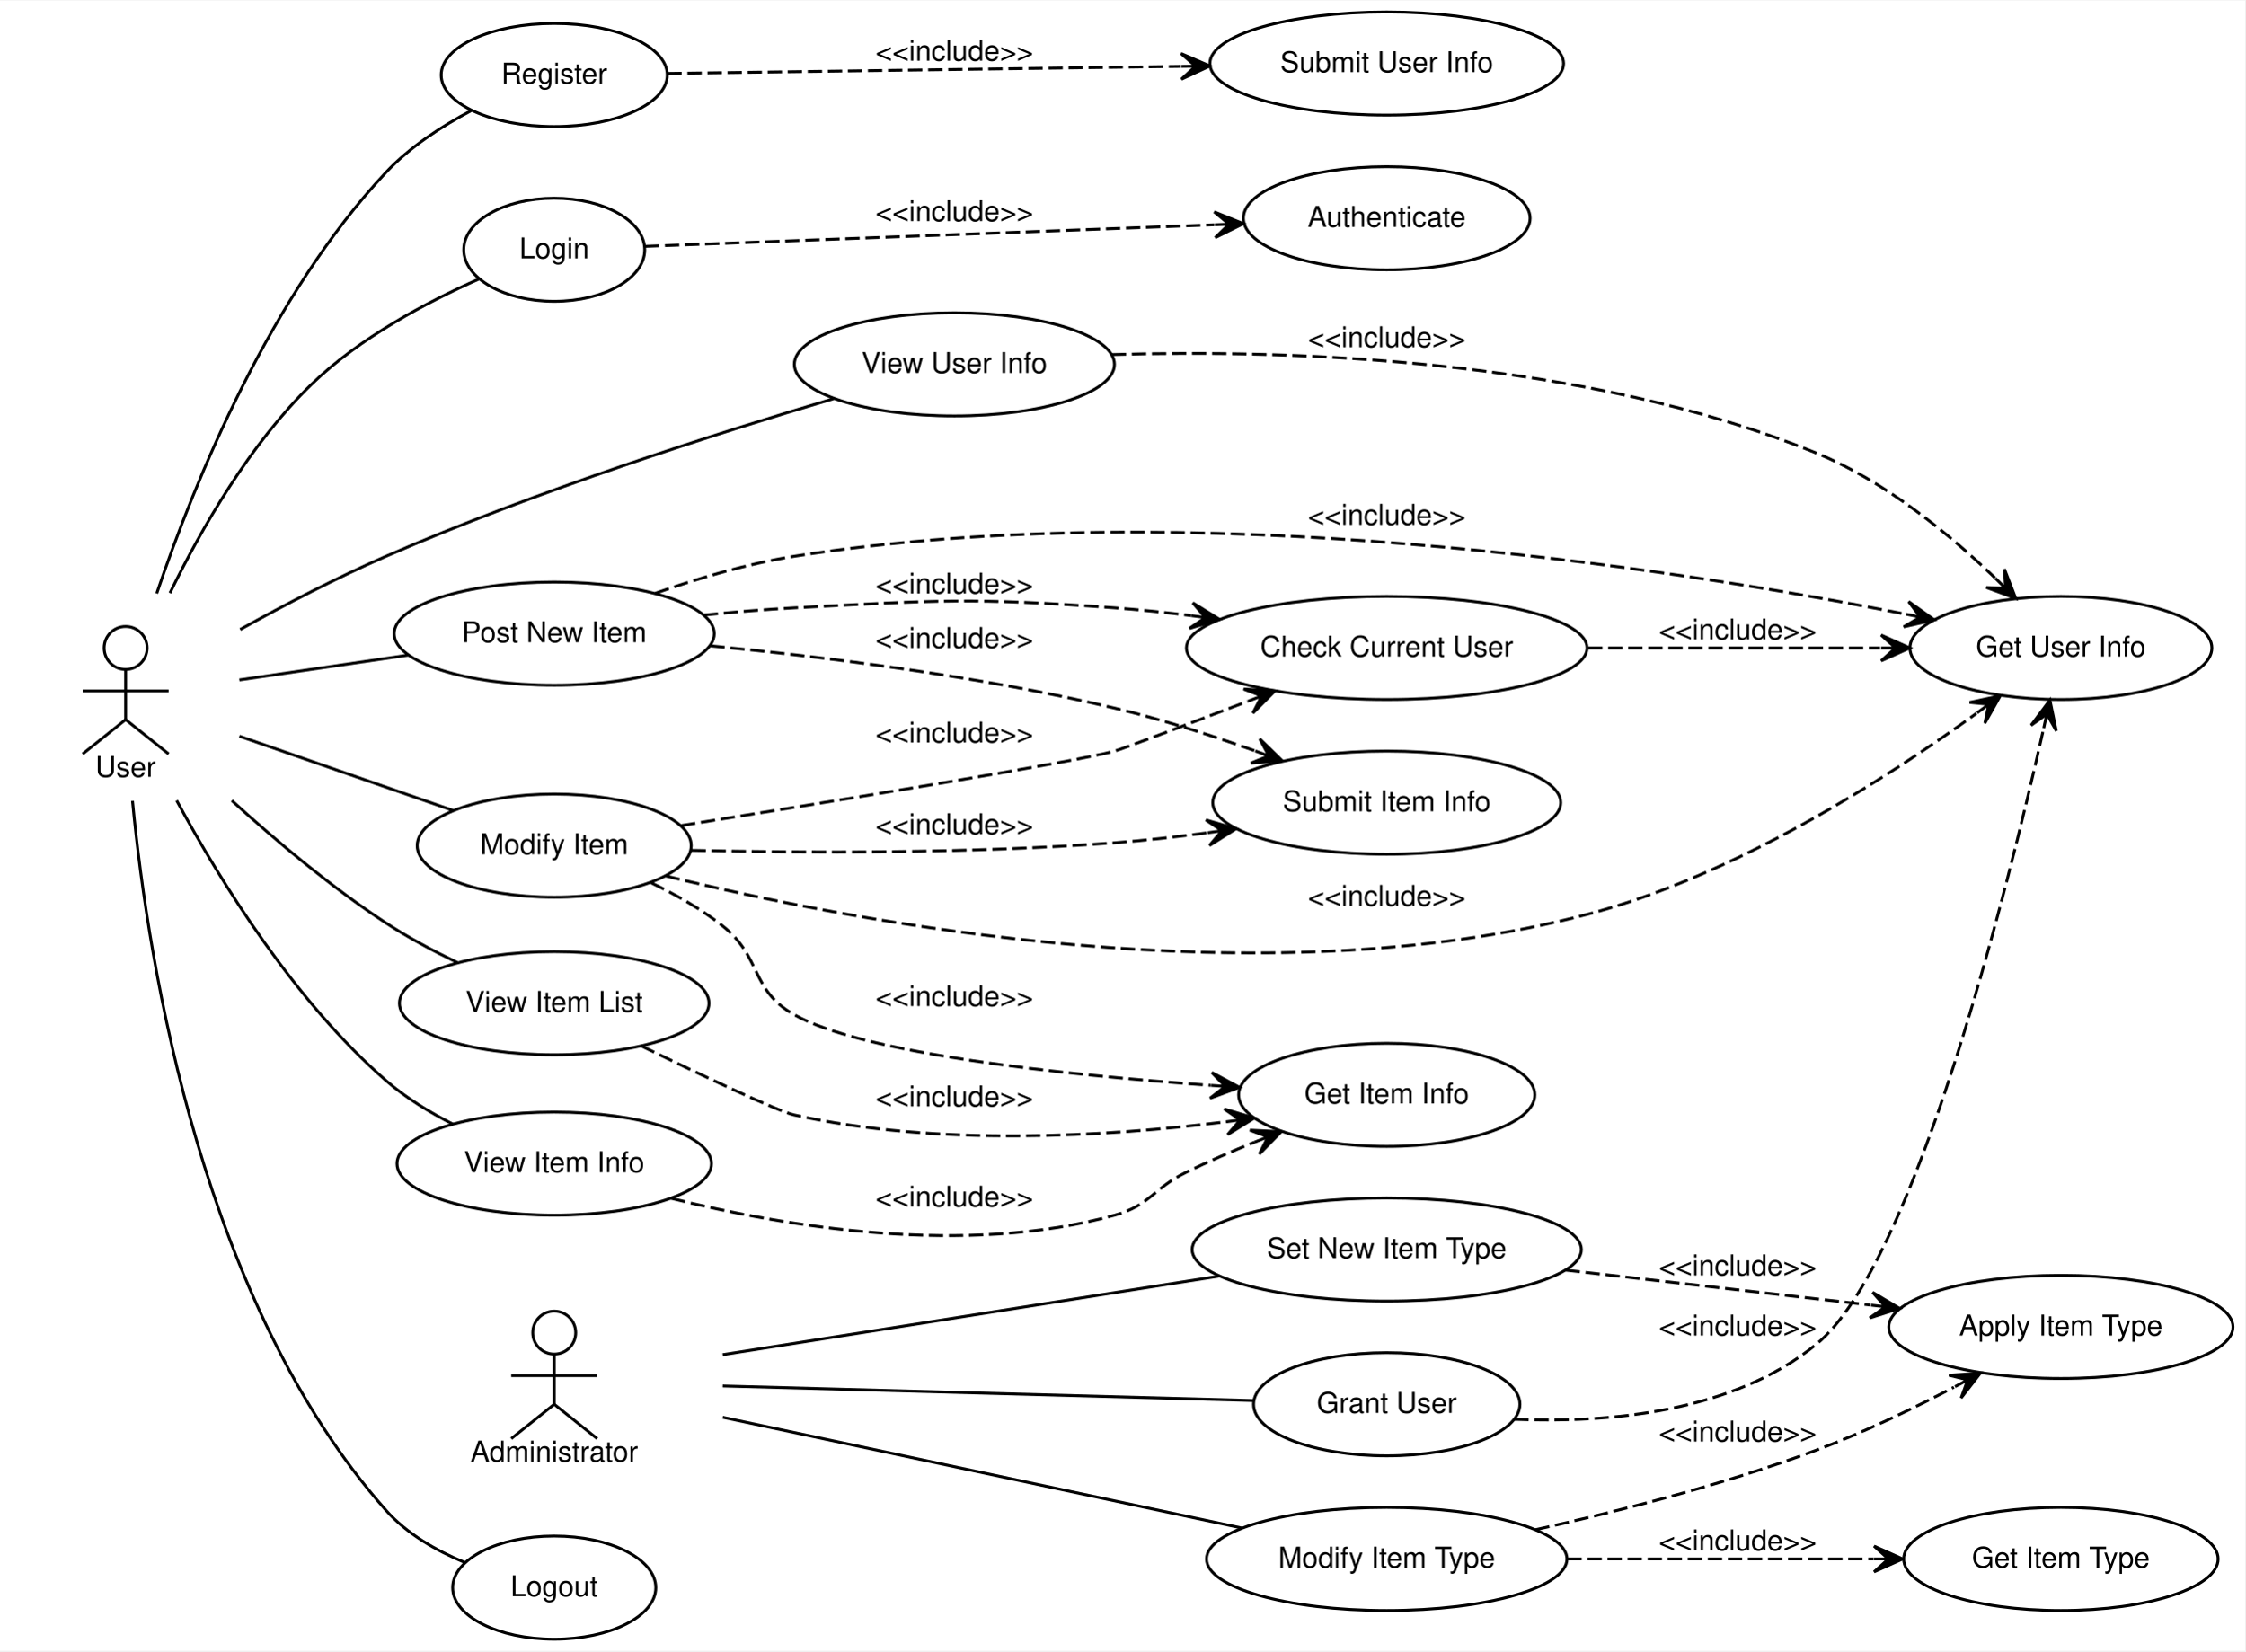
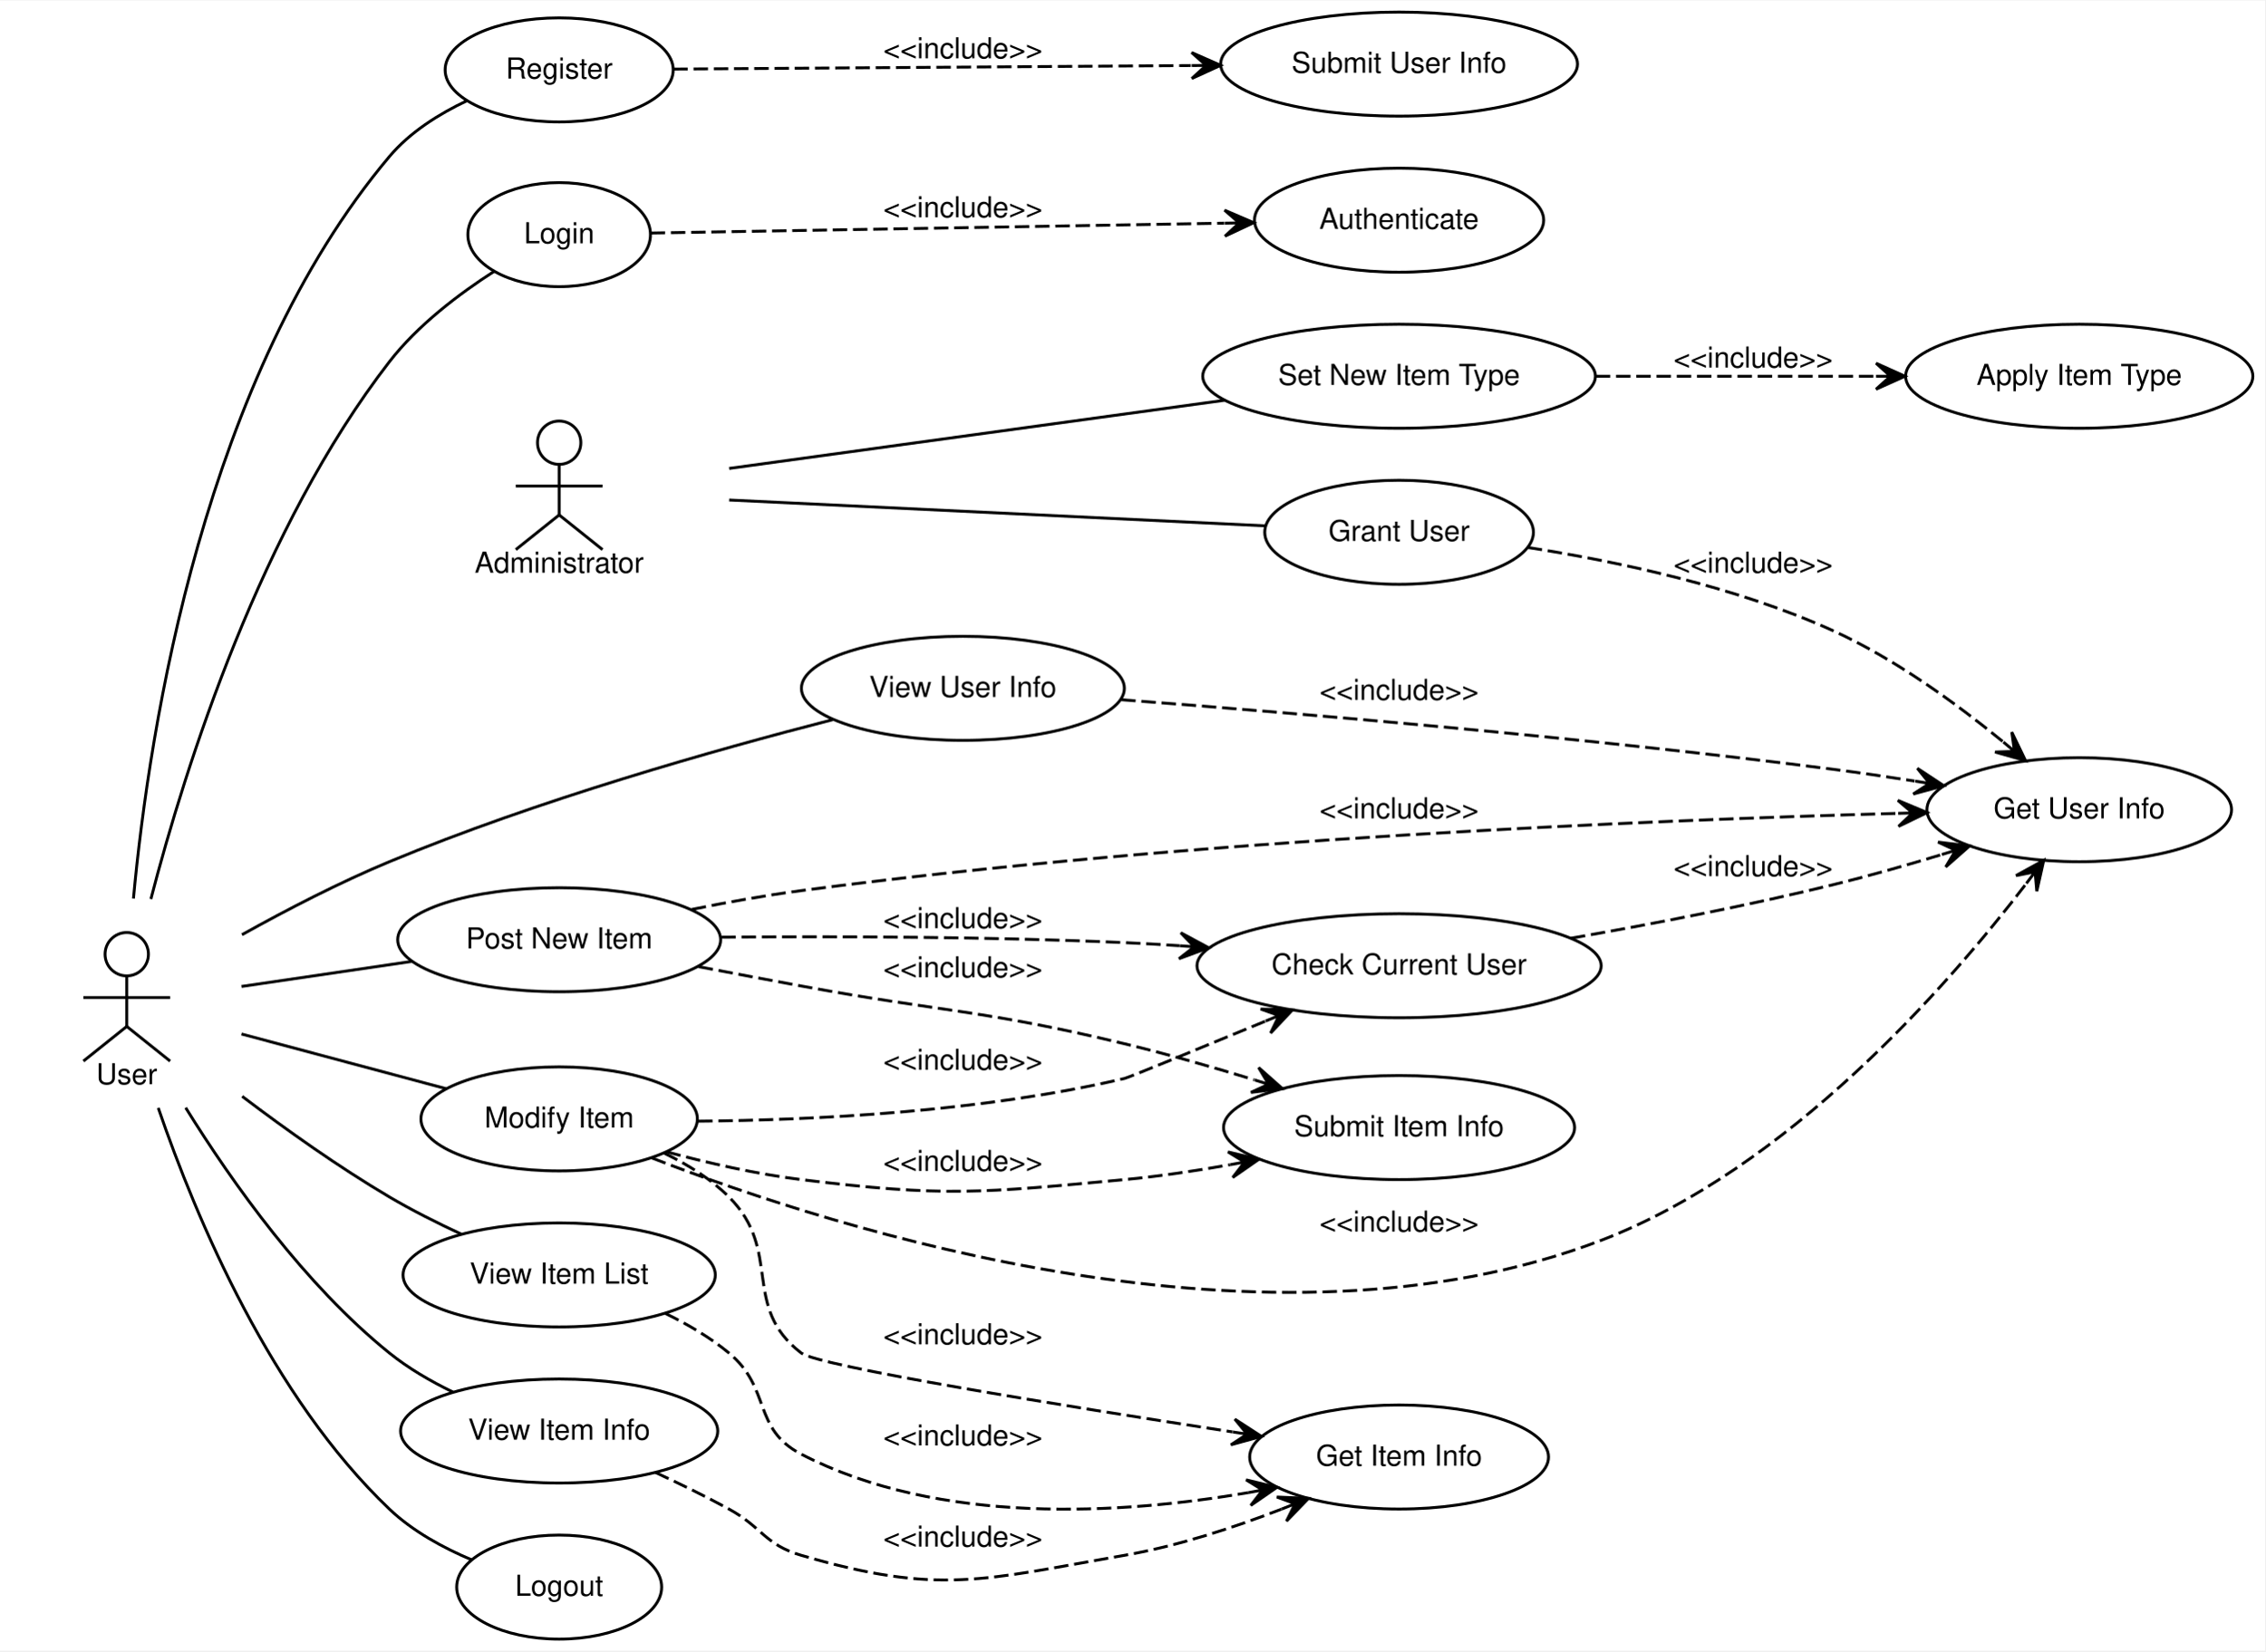
- <svg xmlns="http://www.w3.org/2000/svg" width="783pt" height="576pt" viewBox="0.00 0.00 783.49 576.00">
-   <g id="graph0" class="graph" transform="scale(1 1) rotate(0) translate(4 572)">
-     <polygon fill="#ffffff" stroke="transparent" points="-4,4 -4,-572 779.486,-572 779.486,4 -4,4" />
+ <svg xmlns="http://www.w3.org/2000/svg" width="783pt" height="571pt" viewBox="0.00 0.00 783.49 571.00">
+   <g id="graph0" class="graph" transform="scale(1 1) rotate(0) translate(4 567)">
+     <polygon fill="#ffffff" stroke="transparent" points="-4,4 -4,-567 779.486,-567 779.486,4 -4,4" />
    <g id="node1" class="node">
-       <g transform="translate(39.838,-326)" style="fill:none;stroke:black;stroke-width:1px">
+       <g transform="translate(39.838,-217)" style="fill:none;stroke:black;stroke-width:1px">
        <circle cx="0" cy="-20" r="7.5" />
        <line x1="0" y1="-12.5" x2="0" y2="5" />
        <line x1="-15" y1="-5" x2="15" y2="-5" />
        <line x1="0" y1="5" x2="-15" y2="17" />
        <line x1="0" y1="5" x2="15" y2="17" />
      </g>
-       <text text-anchor="middle" x="39.838" y="-301" font-family="Helvetica,sans-Serif" font-size="10.00" fill="#000000">User</text>
+       <text text-anchor="middle" x="39.838" y="-192" font-family="Helvetica,sans-Serif" font-size="10.00" fill="#000000">User</text>
    </g>
    <g id="node2" class="node">
-       <ellipse fill="none" stroke="#000000" cx="189.405" cy="-546" rx="39.443" ry="18" />
-       <text text-anchor="middle" x="189.405" y="-543" font-family="Helvetica,sans-Serif" font-size="10.00" fill="#000000">Register</text>
+       <ellipse fill="none" stroke="#000000" cx="189.405" cy="-543" rx="39.443" ry="18" />
+       <text text-anchor="middle" x="189.405" y="-540" font-family="Helvetica,sans-Serif" font-size="10.00" fill="#000000">Register</text>
    </g>
    <g id="edge1" class="edge">
-       <path fill="none" stroke="#000000" d="M50.69,-365.027C64.159,-404.858 90.396,-469.054 130.676,-512 138.977,-520.851 150.106,-528.083 160.442,-533.567" />
+       <path fill="none" stroke="#000000" d="M42.147,-256.257C47.74,-316.232 66.722,-437.006 130.676,-513 137.753,-521.409 147.781,-527.731 157.552,-532.347" />
    </g>
    <g id="node4" class="node">
-       <ellipse fill="none" stroke="#000000" cx="189.405" cy="-485" rx="31.586" ry="18" />
-       <text text-anchor="middle" x="189.405" y="-482" font-family="Helvetica,sans-Serif" font-size="10.00" fill="#000000">Login</text>
+       <ellipse fill="none" stroke="#000000" cx="189.405" cy="-486" rx="31.586" ry="18" />
+       <text text-anchor="middle" x="189.405" y="-483" font-family="Helvetica,sans-Serif" font-size="10.00" fill="#000000">Login</text>
    </g>
    <g id="edge3" class="edge">
-       <path fill="none" stroke="#000000" d="M55.302,-365.161C66.478,-388.121 83.343,-417.301 104.676,-438 121.457,-454.282 144.994,-466.739 163.003,-474.725" />
+       <path fill="none" stroke="#000000" d="M48.187,-256.095C60.32,-302.717 86.359,-384.673 130.676,-442 140.494,-454.7 154.874,-465.557 166.947,-473.309" />
    </g>
    <g id="node6" class="node">
-       <ellipse fill="none" stroke="#000000" cx="329.062" cy="-445" rx="55.857" ry="18" />
-       <text text-anchor="middle" x="329.062" y="-442" font-family="Helvetica,sans-Serif" font-size="10.00" fill="#000000">View User Info</text>
+       <ellipse fill="none" stroke="#000000" cx="329.062" cy="-329" rx="55.857" ry="18" />
+       <text text-anchor="middle" x="329.062" y="-326" font-family="Helvetica,sans-Serif" font-size="10.00" fill="#000000">View User Info</text>
    </g>
    <g id="edge5" class="edge">
-       <path fill="none" stroke="#000000" d="M79.807,-352.45C95.391,-361.088 113.587,-370.568 130.676,-378 183.182,-400.833 246.173,-420.931 286.873,-433.017" />
+       <path fill="none" stroke="#000000" d="M79.684,-243.74C95.252,-252.414 113.47,-261.843 130.676,-269 181.84,-290.282 243.238,-307.672 284.043,-318.151" />
    </g>
    <g id="node8" class="node">
-       <ellipse fill="none" stroke="#000000" cx="189.405" cy="-222" rx="54.015" ry="18" />
-       <text text-anchor="middle" x="189.405" y="-219" font-family="Helvetica,sans-Serif" font-size="10.00" fill="#000000">View Item List</text>
+       <ellipse fill="none" stroke="#000000" cx="189.405" cy="-126" rx="54.015" ry="18" />
+       <text text-anchor="middle" x="189.405" y="-123" font-family="Helvetica,sans-Serif" font-size="10.00" fill="#000000">View Item List</text>
    </g>
    <g id="edge7" class="edge">
-       <path fill="none" stroke="#000000" d="M76.888,-292.728C92.683,-278.371 111.799,-262.377 130.676,-250 138.422,-244.921 147.231,-240.223 155.628,-236.183" />
+       <path fill="none" stroke="#000000" d="M79.768,-187.804C95.194,-176.109 113.294,-163.26 130.676,-153 138.504,-148.38 147.258,-143.98 155.568,-140.124" />
    </g>
    <g id="node10" class="node">
-       <ellipse fill="none" stroke="#000000" cx="189.405" cy="-351" rx="55.858" ry="18" />
-       <text text-anchor="middle" x="189.405" y="-348" font-family="Helvetica,sans-Serif" font-size="10.00" fill="#000000">Post New Item</text>
+       <ellipse fill="none" stroke="#000000" cx="189.405" cy="-242" rx="55.858" ry="18" />
+       <text text-anchor="middle" x="189.405" y="-239" font-family="Helvetica,sans-Serif" font-size="10.00" fill="#000000">Post New Item</text>
    </g>
    <g id="edge9" class="edge">
-       <path fill="none" stroke="#000000" d="M79.526,-334.838C97.614,-337.498 119.243,-340.68 138.51,-343.514" />
+       <path fill="none" stroke="#000000" d="M79.526,-225.838C97.614,-228.498 119.243,-231.68 138.51,-234.514" />
    </g>
    <g id="node13" class="node">
-       <ellipse fill="none" stroke="#000000" cx="189.405" cy="-277" rx="47.817" ry="18" />
-       <text text-anchor="middle" x="189.405" y="-274" font-family="Helvetica,sans-Serif" font-size="10.00" fill="#000000">Modify Item</text>
+       <ellipse fill="none" stroke="#000000" cx="189.405" cy="-180" rx="47.817" ry="18" />
+       <text text-anchor="middle" x="189.405" y="-177" font-family="Helvetica,sans-Serif" font-size="10.00" fill="#000000">Modify Item</text>
    </g>
    <g id="edge14" class="edge">
-       <path fill="none" stroke="#000000" d="M79.526,-315.202C102.72,-307.138 131.738,-297.049 154.128,-289.265" />
+       <path fill="none" stroke="#000000" d="M79.526,-209.386C101.422,-203.53 128.508,-196.286 150.308,-190.456" />
    </g>
    <g id="node14" class="node">
-       <ellipse fill="none" stroke="#000000" cx="189.405" cy="-166" rx="54.86" ry="18" />
-       <text text-anchor="middle" x="189.405" y="-163" font-family="Helvetica,sans-Serif" font-size="10.00" fill="#000000">View Item Info</text>
+       <ellipse fill="none" stroke="#000000" cx="189.405" cy="-72" rx="54.86" ry="18" />
+       <text text-anchor="middle" x="189.405" y="-69" font-family="Helvetica,sans-Serif" font-size="10.00" fill="#000000">View Item Info</text>
    </g>
    <g id="edge19" class="edge">
-       <path fill="none" stroke="#000000" d="M57.634,-292.76C73.513,-263.394 99.106,-222.514 130.676,-195 137.534,-189.023 145.841,-183.95 154.021,-179.799" />
+       <path fill="none" stroke="#000000" d="M60.222,-183.873C76.523,-157.578 101.442,-122.587 130.676,-99 137.226,-93.715 144.979,-89.21 152.668,-85.48" />
    </g>
    <g id="node15" class="node">
      <ellipse fill="none" stroke="#000000" cx="189.405" cy="-18" rx="35.447" ry="18" />
      <text text-anchor="middle" x="189.405" y="-15" font-family="Helvetica,sans-Serif" font-size="10.00" fill="#000000">Logout</text>
    </g>
    <g id="edge21" class="edge">
-       <path fill="none" stroke="#000000" d="M42.227,-292.605C47.919,-233.714 67.018,-116.894 130.676,-45 137.966,-36.766 148.281,-30.88 158.237,-26.75" />
+       <path fill="none" stroke="#000000" d="M50.736,-183.803C64.032,-145.033 89.917,-83.853 130.676,-45 138.717,-37.335 149.322,-31.56 159.305,-27.36" />
    </g>
    <g id="node3" class="node">
-       <ellipse fill="none" stroke="#000000" cx="479.947" cy="-550" rx="61.72" ry="18" />
-       <text text-anchor="middle" x="479.947" y="-547" font-family="Helvetica,sans-Serif" font-size="10.00" fill="#000000">Submit User Info</text>
+       <ellipse fill="none" stroke="#000000" cx="479.947" cy="-545" rx="61.72" ry="18" />
+       <text text-anchor="middle" x="479.947" y="-542" font-family="Helvetica,sans-Serif" font-size="10.00" fill="#000000">Submit User Info</text>
    </g>
    <g id="edge2" class="edge">
-       <path fill="none" stroke="#000000" stroke-dasharray="5,2" d="M228.891,-546.544C274.755,-547.175 351.344,-548.23 407.893,-549.008" />
-       <polygon fill="#000000" stroke="#000000" points="418.207,-549.15 408.146,-553.512 413.207,-549.081 408.208,-549.012 408.208,-549.012 408.208,-549.012 413.207,-549.081 408.27,-544.513 418.207,-549.15 418.207,-549.15" />
-       <text text-anchor="middle" x="329.062" y="-551" font-family="Helvetica,sans-Serif" font-size="10.00" fill="#000000">&lt;&lt;include&gt;&gt;</text>
+       <path fill="none" stroke="#000000" stroke-dasharray="5,2" d="M228.891,-543.272C274.755,-543.587 351.344,-544.115 407.893,-544.504" />
+       <polygon fill="#000000" stroke="#000000" points="418.207,-544.575 408.176,-549.006 413.207,-544.54 408.207,-544.506 408.207,-544.506 408.207,-544.506 413.207,-544.54 408.238,-540.006 418.207,-544.575 418.207,-544.575" />
+       <text text-anchor="middle" x="329.062" y="-547" font-family="Helvetica,sans-Serif" font-size="10.00" fill="#000000">&lt;&lt;include&gt;&gt;</text>
    </g>
    <g id="node5" class="node">
-       <ellipse fill="none" stroke="#000000" cx="479.947" cy="-496" rx="50.02" ry="18" />
-       <text text-anchor="middle" x="479.947" y="-493" font-family="Helvetica,sans-Serif" font-size="10.00" fill="#000000">Authenticate</text>
+       <ellipse fill="none" stroke="#000000" cx="479.947" cy="-491" rx="50.02" ry="18" />
+       <text text-anchor="middle" x="479.947" y="-488" font-family="Helvetica,sans-Serif" font-size="10.00" fill="#000000">Authenticate</text>
    </g>
    <g id="edge4" class="edge">
-       <path fill="none" stroke="#000000" stroke-dasharray="5,2" d="M221.051,-486.198C268.599,-487.998 359.326,-491.433 419.743,-493.721" />
-       <polygon fill="#000000" stroke="#000000" points="429.911,-494.106 419.747,-498.224 424.914,-493.916 419.918,-493.727 419.918,-493.727 419.918,-493.727 424.914,-493.916 420.088,-489.23 429.911,-494.106 429.911,-494.106" />
-       <text text-anchor="middle" x="329.062" y="-495" font-family="Helvetica,sans-Serif" font-size="10.00" fill="#000000">&lt;&lt;include&gt;&gt;</text>
+       <path fill="none" stroke="#000000" stroke-dasharray="5,2" d="M221.051,-486.545C268.53,-487.362 359.061,-488.92 419.478,-489.959" />
+       <polygon fill="#000000" stroke="#000000" points="429.647,-490.134 419.571,-494.462 424.648,-490.048 419.649,-489.962 419.649,-489.962 419.649,-489.962 424.648,-490.048 419.726,-485.463 429.647,-490.134 429.647,-490.134" />
+       <text text-anchor="middle" x="329.062" y="-492" font-family="Helvetica,sans-Serif" font-size="10.00" fill="#000000">&lt;&lt;include&gt;&gt;</text>
    </g>
    <g id="node7" class="node">
-       <ellipse fill="none" stroke="#000000" cx="715.21" cy="-346" rx="52.684" ry="18" />
-       <text text-anchor="middle" x="715.21" y="-343" font-family="Helvetica,sans-Serif" font-size="10.00" fill="#000000">Get User Info</text>
+       <ellipse fill="none" stroke="#000000" cx="715.21" cy="-287" rx="52.684" ry="18" />
+       <text text-anchor="middle" x="715.21" y="-284" font-family="Helvetica,sans-Serif" font-size="10.00" fill="#000000">Get User Info</text>
    </g>
    <g id="edge6" class="edge">
-       <path fill="none" stroke="#000000" stroke-dasharray="5,2" d="M383.995,-448.409C446.071,-450.238 548.999,-447.072 629.933,-414 653.734,-404.275 676.277,-385.736 692.201,-370.469" />
-       <polygon fill="#000000" stroke="#000000" points="699.463,-363.29 695.515,-373.521 695.907,-366.806 692.351,-370.321 692.351,-370.321 692.351,-370.321 695.907,-366.806 689.188,-367.12 699.463,-363.29 699.463,-363.29" />
-       <text text-anchor="middle" x="479.947" y="-451" font-family="Helvetica,sans-Serif" font-size="10.00" fill="#000000">&lt;&lt;include&gt;&gt;</text>
+       <path fill="none" stroke="#000000" stroke-dasharray="5,2" d="M383.816,-325.061C444.212,-320.447 544.209,-312.012 629.933,-301 639.113,-299.821 648.82,-298.397 658.268,-296.915" />
+       <polygon fill="#000000" stroke="#000000" points="668.38,-295.293 659.219,-301.32 663.443,-296.085 658.506,-296.877 658.506,-296.877 658.506,-296.877 663.443,-296.085 657.794,-292.433 668.38,-295.293 668.38,-295.293" />
+       <text text-anchor="middle" x="479.947" y="-325" font-family="Helvetica,sans-Serif" font-size="10.00" fill="#000000">&lt;&lt;include&gt;&gt;</text>
    </g>
    <g id="node9" class="node">
-       <ellipse fill="none" stroke="#000000" cx="479.947" cy="-190" rx="51.686" ry="18" />
-       <text text-anchor="middle" x="479.947" y="-187" font-family="Helvetica,sans-Serif" font-size="10.00" fill="#000000">Get Item Info</text>
+       <ellipse fill="none" stroke="#000000" cx="479.947" cy="-63" rx="51.686" ry="18" />
+       <text text-anchor="middle" x="479.947" y="-60" font-family="Helvetica,sans-Serif" font-size="10.00" fill="#000000">Get Item Info</text>
    </g>
    <g id="edge8" class="edge">
-       <path fill="none" stroke="#000000" stroke-dasharray="5,2" d="M219.777,-207.071C241.35,-196.602 267.458,-184.257 273.133,-183 323.197,-171.912 381.725,-175.364 423.715,-180.59" />
-       <polygon fill="#000000" stroke="#000000" points="433.751,-181.911 423.249,-185.067 428.794,-181.258 423.836,-180.606 423.836,-180.606 423.836,-180.606 428.794,-181.258 424.424,-176.144 433.751,-181.911 433.751,-181.911" />
-       <text text-anchor="middle" x="329.062" y="-186" font-family="Helvetica,sans-Serif" font-size="10.00" fill="#000000">&lt;&lt;include&gt;&gt;</text>
+       <path fill="none" stroke="#000000" stroke-dasharray="5,2" d="M226.236,-112.636C233.919,-108.9 241.646,-104.362 248.133,-99 262.867,-86.821 256.157,-72.788 273.133,-64 321.056,-39.191 383.991,-43.167 427.794,-50.681" />
+       <polygon fill="#000000" stroke="#000000" points="437.666,-52.489 427.019,-55.114 432.748,-51.588 427.829,-50.687 427.829,-50.687 427.829,-50.687 432.748,-51.588 428.64,-46.261 437.666,-52.489 437.666,-52.489" />
+       <text text-anchor="middle" x="329.062" y="-67" font-family="Helvetica,sans-Serif" font-size="10.00" fill="#000000">&lt;&lt;include&gt;&gt;</text>
    </g>
    <g id="edge12" class="edge">
-       <path fill="none" stroke="#000000" stroke-dasharray="5,2" d="M224.662,-365.069C239.39,-370.232 256.838,-375.438 273.133,-378 411.781,-399.802 577.268,-374.294 660.971,-357.823" />
-       <polygon fill="#000000" stroke="#000000" points="671.01,-355.813 662.087,-362.188 666.107,-356.794 661.204,-357.776 661.204,-357.776 661.204,-357.776 666.107,-356.794 660.321,-353.363 671.01,-355.813 671.01,-355.813" />
-       <text text-anchor="middle" x="479.947" y="-389" font-family="Helvetica,sans-Serif" font-size="10.00" fill="#000000">&lt;&lt;include&gt;&gt;</text>
+       <path fill="none" stroke="#000000" stroke-dasharray="5,2" d="M235.278,-252.493C247.521,-254.97 260.781,-257.363 273.133,-259 407.562,-276.819 566.542,-283.375 652.473,-285.73" />
+       <polygon fill="#000000" stroke="#000000" points="662.584,-285.997 652.468,-290.231 657.585,-285.865 652.587,-285.733 652.587,-285.733 652.587,-285.733 657.585,-285.865 652.706,-281.234 662.584,-285.997 662.584,-285.997" />
+       <text text-anchor="middle" x="479.947" y="-284" font-family="Helvetica,sans-Serif" font-size="10.00" fill="#000000">&lt;&lt;include&gt;&gt;</text>
    </g>
    <g id="node11" class="node">
-       <ellipse fill="none" stroke="#000000" cx="479.947" cy="-346" rx="69.913" ry="18" />
-       <text text-anchor="middle" x="479.947" y="-343" font-family="Helvetica,sans-Serif" font-size="10.00" fill="#000000">Check Current User</text>
+       <ellipse fill="none" stroke="#000000" cx="479.947" cy="-233" rx="69.913" ry="18" />
+       <text text-anchor="middle" x="479.947" y="-230" font-family="Helvetica,sans-Serif" font-size="10.00" fill="#000000">Check Current User</text>
    </g>
    <g id="edge10" class="edge">
-       <path fill="none" stroke="#000000" stroke-dasharray="5,2" d="M241.592,-357.482C252.023,-358.531 262.914,-359.452 273.133,-360 322.776,-362.66 335.409,-363.635 384.99,-360 393.624,-359.367 402.664,-358.414 411.589,-357.298" />
-       <polygon fill="#000000" stroke="#000000" points="421.59,-355.976 412.266,-361.748 416.634,-356.631 411.677,-357.286 411.677,-357.286 411.677,-357.286 416.634,-356.631 411.087,-352.825 421.59,-355.976 421.59,-355.976" />
-       <text text-anchor="middle" x="329.062" y="-365" font-family="Helvetica,sans-Serif" font-size="10.00" fill="#000000">&lt;&lt;include&gt;&gt;</text>
+       <path fill="none" stroke="#000000" stroke-dasharray="5,2" d="M245.498,-242.886C284.614,-243.217 338.007,-243.096 384.99,-241 391.173,-240.724 397.576,-240.358 404.003,-239.934" />
+       <polygon fill="#000000" stroke="#000000" points="414.094,-239.225 404.434,-244.415 409.107,-239.576 404.119,-239.926 404.119,-239.926 404.119,-239.926 409.107,-239.576 403.803,-235.437 414.094,-239.225 414.094,-239.225" />
+       <text text-anchor="middle" x="329.062" y="-246" font-family="Helvetica,sans-Serif" font-size="10.00" fill="#000000">&lt;&lt;include&gt;&gt;</text>
    </g>
    <g id="node12" class="node">
-       <ellipse fill="none" stroke="#000000" cx="479.947" cy="-292" rx="60.723" ry="18" />
-       <text text-anchor="middle" x="479.947" y="-289" font-family="Helvetica,sans-Serif" font-size="10.00" fill="#000000">Submit Item Info</text>
+       <ellipse fill="none" stroke="#000000" cx="479.947" cy="-177" rx="60.723" ry="18" />
+       <text text-anchor="middle" x="479.947" y="-174" font-family="Helvetica,sans-Serif" font-size="10.00" fill="#000000">Submit Item Info</text>
    </g>
    <g id="edge13" class="edge">
-       <path fill="none" stroke="#000000" stroke-dasharray="5,2" d="M243.903,-346.734C283.44,-342.92 338,-336.167 384.99,-325 401.148,-321.16 418.413,-315.616 433.73,-310.164" />
-       <polygon fill="#000000" stroke="#000000" points="443.484,-306.614 435.626,-314.263 438.785,-308.324 434.087,-310.034 434.087,-310.034 434.087,-310.034 438.785,-308.324 432.548,-305.806 443.484,-306.614 443.484,-306.614" />
-       <text text-anchor="middle" x="329.062" y="-346" font-family="Helvetica,sans-Serif" font-size="10.00" fill="#000000">&lt;&lt;include&gt;&gt;</text>
+       <path fill="none" stroke="#000000" stroke-dasharray="5,2" d="M237.646,-232.68C249.262,-230.464 261.637,-228.126 273.133,-226 322.794,-216.816 335.895,-217.841 384.99,-206 399.694,-202.454 415.475,-197.931 429.866,-193.518" />
+       <polygon fill="#000000" stroke="#000000" points="439.577,-190.494 431.368,-197.764 434.803,-191.981 430.029,-193.468 430.029,-193.468 430.029,-193.468 434.803,-191.981 428.692,-189.171 439.577,-190.494 439.577,-190.494" />
+       <text text-anchor="middle" x="329.062" y="-229" font-family="Helvetica,sans-Serif" font-size="10.00" fill="#000000">&lt;&lt;include&gt;&gt;</text>
    </g>
    <g id="edge11" class="edge">
-       <path fill="none" stroke="#000000" stroke-dasharray="5,2" d="M550.215,-346C582.573,-346 620.671,-346 652.101,-346" />
-       <polygon fill="#000000" stroke="#000000" points="662.487,-346 652.487,-350.5 657.487,-346 652.487,-346 652.487,-346 652.487,-346 657.487,-346 652.487,-341.5 662.487,-346 662.487,-346" />
-       <text text-anchor="middle" x="602.418" y="-349" font-family="Helvetica,sans-Serif" font-size="10.00" fill="#000000">&lt;&lt;include&gt;&gt;</text>
+       <path fill="none" stroke="#000000" stroke-dasharray="5,2" d="M539.399,-242.529C567.074,-247.365 600.346,-253.752 629.933,-261 642.27,-264.022 655.46,-267.779 667.689,-271.488" />
+       <polygon fill="#000000" stroke="#000000" points="677.256,-274.437 666.374,-275.791 672.477,-272.964 667.699,-271.491 667.699,-271.491 667.699,-271.491 672.477,-272.964 669.025,-267.191 677.256,-274.437 677.256,-274.437" />
+       <text text-anchor="middle" x="602.418" y="-264" font-family="Helvetica,sans-Serif" font-size="10.00" fill="#000000">&lt;&lt;include&gt;&gt;</text>
    </g>
    <g id="edge16" class="edge">
-       <path fill="none" stroke="#000000" stroke-dasharray="5,2" d="M228.32,-266.428C295.257,-249.995 435.982,-223.154 549.904,-253 601.585,-266.54 654.156,-300.273 685.731,-323.164" />
-       <polygon fill="#000000" stroke="#000000" points="694.061,-329.308 683.342,-326.994 690.037,-326.34 686.013,-323.372 686.013,-323.372 686.013,-323.372 690.037,-326.34 688.684,-319.751 694.061,-329.308 694.061,-329.308" />
-       <text text-anchor="middle" x="479.947" y="-256" font-family="Helvetica,sans-Serif" font-size="10.00" fill="#000000">&lt;&lt;include&gt;&gt;</text>
+       <path fill="none" stroke="#000000" stroke-dasharray="5,2" d="M221.518,-166.477C286.076,-141.37 435.207,-93.937 549.904,-138 614.513,-162.821 669.645,-225.864 696.926,-261.483" />
+       <polygon fill="#000000" stroke="#000000" points="702.941,-269.487 693.336,-264.196 699.937,-265.49 696.933,-261.493 696.933,-261.493 696.933,-261.493 699.937,-265.49 700.531,-258.79 702.941,-269.487 702.941,-269.487" />
+       <text text-anchor="middle" x="479.947" y="-141" font-family="Helvetica,sans-Serif" font-size="10.00" fill="#000000">&lt;&lt;include&gt;&gt;</text>
    </g>
    <g id="edge17" class="edge">
-       <path fill="none" stroke="#000000" stroke-dasharray="5,2" d="M223.23,-264.03C231.805,-259.917 240.687,-254.881 248.133,-249 262.023,-238.029 257.715,-226.692 273.133,-218 297.323,-204.363 366.689,-197.018 418.461,-193.32" />
-       <polygon fill="#000000" stroke="#000000" points="428.562,-192.628 418.893,-197.8 423.574,-192.969 418.585,-193.311 418.585,-193.311 418.585,-193.311 423.574,-192.969 418.278,-188.822 428.562,-192.628 428.562,-192.628" />
-       <text text-anchor="middle" x="329.062" y="-221" font-family="Helvetica,sans-Serif" font-size="10.00" fill="#000000">&lt;&lt;include&gt;&gt;</text>
+       <path fill="none" stroke="#000000" stroke-dasharray="5,2" d="M225.805,-168.105C233.86,-164.228 241.856,-159.26 248.133,-153 266.859,-134.324 252.155,-115.106 273.133,-99 279.094,-94.424 363.243,-80.798 422.342,-71.685" />
+       <polygon fill="#000000" stroke="#000000" points="432.327,-70.151 423.126,-76.117 427.385,-70.91 422.443,-71.669 422.443,-71.669 422.443,-71.669 427.385,-70.91 421.76,-67.221 432.327,-70.151 432.327,-70.151" />
+       <text text-anchor="middle" x="329.062" y="-102" font-family="Helvetica,sans-Serif" font-size="10.00" fill="#000000">&lt;&lt;include&gt;&gt;</text>
    </g>
    <g id="edge15" class="edge">
-       <path fill="none" stroke="#000000" stroke-dasharray="5,2" d="M233.68,-284.002C286.836,-292.481 370.657,-306.114 384.99,-310 387.596,-310.707 409.451,-318.98 431.536,-327.417" />
-       <polygon fill="#000000" stroke="#000000" points="440.96,-331.021 430.012,-331.652 436.29,-329.235 431.62,-327.449 431.62,-327.449 431.62,-327.449 436.29,-329.235 433.227,-323.246 440.96,-331.021 440.96,-331.021" />
-       <text text-anchor="middle" x="329.062" y="-313" font-family="Helvetica,sans-Serif" font-size="10.00" fill="#000000">&lt;&lt;include&gt;&gt;</text>
+       <path fill="none" stroke="#000000" stroke-dasharray="5,2" d="M237.467,-179.217C277.454,-179.567 335.609,-182.407 384.99,-194 386.383,-194.327 410.284,-204.144 433.756,-213.846" />
+       <polygon fill="#000000" stroke="#000000" points="443.026,-217.681 432.066,-218.017 438.406,-215.77 433.786,-213.859 433.786,-213.859 433.786,-213.859 438.406,-215.77 435.506,-209.7 443.026,-217.681 443.026,-217.681" />
+       <text text-anchor="middle" x="329.062" y="-197" font-family="Helvetica,sans-Serif" font-size="10.00" fill="#000000">&lt;&lt;include&gt;&gt;</text>
    </g>
    <g id="edge18" class="edge">
-       <path fill="none" stroke="#000000" stroke-dasharray="5,2" d="M237.306,-275.362C276.95,-274.459 334.71,-274.184 384.99,-278 395.441,-278.793 406.489,-280.042 417.209,-281.474" />
-       <polygon fill="#000000" stroke="#000000" points="427.357,-282.895 416.83,-285.965 422.406,-282.201 417.454,-281.508 417.454,-281.508 417.454,-281.508 422.406,-282.201 418.078,-277.052 427.357,-282.895 427.357,-282.895" />
-       <text text-anchor="middle" x="329.062" y="-281" font-family="Helvetica,sans-Serif" font-size="10.00" fill="#000000">&lt;&lt;include&gt;&gt;</text>
+       <path fill="none" stroke="#000000" stroke-dasharray="5,2" d="M226.546,-168.602C240.946,-164.734 257.665,-160.91 273.133,-159 322.473,-152.907 335.494,-154.35 384.99,-159 396.867,-160.116 409.47,-162 421.481,-164.14" />
+       <polygon fill="#000000" stroke="#000000" points="431.401,-165.986 420.747,-168.58 426.486,-165.071 421.57,-164.156 421.57,-164.156 421.57,-164.156 426.486,-165.071 422.394,-159.732 431.401,-165.986 431.401,-165.986" />
+       <text text-anchor="middle" x="329.062" y="-162" font-family="Helvetica,sans-Serif" font-size="10.00" fill="#000000">&lt;&lt;include&gt;&gt;</text>
    </g>
    <g id="edge20" class="edge">
-       <path fill="none" stroke="#000000" stroke-dasharray="5,2" d="M230.24,-153.878C270.34,-143.911 332.904,-133.573 384.99,-148 397.478,-151.459 398.347,-157.313 409.99,-163 417.557,-166.696 425.767,-170.248 433.811,-173.493" />
-       <polygon fill="#000000" stroke="#000000" points="443.13,-177.152 432.177,-177.686 438.476,-175.325 433.821,-173.497 433.821,-173.497 433.821,-173.497 438.476,-175.325 435.466,-169.309 443.13,-177.152 443.13,-177.152" />
-       <text text-anchor="middle" x="329.062" y="-151" font-family="Helvetica,sans-Serif" font-size="10.00" fill="#000000">&lt;&lt;include&gt;&gt;</text>
+       <path fill="none" stroke="#000000" stroke-dasharray="5,2" d="M222.725,-57.651C231.131,-53.769 240.058,-49.413 248.133,-45 259.709,-38.674 260.472,-32.705 273.133,-29 320.847,-15.039 336.009,-20.495 384.99,-29 403.306,-32.18 422.761,-38.57 439.261,-44.96" />
+       <polygon fill="#000000" stroke="#000000" points="448.603,-48.699 437.647,-49.161 443.961,-46.841 439.318,-44.983 439.318,-44.983 439.318,-44.983 443.961,-46.841 440.99,-40.806 448.603,-48.699 448.603,-48.699" />
+       <text text-anchor="middle" x="329.062" y="-32" font-family="Helvetica,sans-Serif" font-size="10.00" fill="#000000">&lt;&lt;include&gt;&gt;</text>
    </g>
    <g id="node16" class="node">
-       <g transform="translate(189.4045,-87)" style="fill:none;stroke:black;stroke-width:1px">
+       <g transform="translate(189.4045,-394)" style="fill:none;stroke:black;stroke-width:1px">
        <circle cx="0" cy="-20" r="7.5" />
        <line x1="0" y1="-12.5" x2="0" y2="5" />
        <line x1="-15" y1="-5" x2="15" y2="-5" />
        <line x1="0" y1="5" x2="-15" y2="17" />
        <line x1="0" y1="5" x2="15" y2="17" />
      </g>
-       <text text-anchor="middle" x="189.405" y="-62" font-family="Helvetica,sans-Serif" font-size="10.00" fill="#000000">Administrator</text>
+       <text text-anchor="middle" x="189.405" y="-369" font-family="Helvetica,sans-Serif" font-size="10.00" fill="#000000">Administrator</text>
    </g>
    <g id="node17" class="node">
-       <ellipse fill="none" stroke="#000000" cx="479.947" cy="-136" rx="67.919" ry="18" />
-       <text text-anchor="middle" x="479.947" y="-133" font-family="Helvetica,sans-Serif" font-size="10.00" fill="#000000">Set New Item Type</text>
+       <ellipse fill="none" stroke="#000000" cx="479.947" cy="-437" rx="67.919" ry="18" />
+       <text text-anchor="middle" x="479.947" y="-434" font-family="Helvetica,sans-Serif" font-size="10.00" fill="#000000">Set New Item Type</text>
    </g>
    <g id="edge22" class="edge">
-       <path fill="none" stroke="#000000" d="M248.2,-99.309C298.608,-107.29 370.856,-118.728 421.239,-126.705" />
+       <path fill="none" stroke="#000000" d="M248.2,-405.095C298.027,-411.954 369.195,-421.752 419.49,-428.677" />
    </g>
    <g id="node19" class="node">
-       <ellipse fill="none" stroke="#000000" cx="479.947" cy="-28" rx="62.891" ry="18" />
-       <text text-anchor="middle" x="479.947" y="-25" font-family="Helvetica,sans-Serif" font-size="10.00" fill="#000000">Modify Item Type</text>
+       <ellipse fill="none" stroke="#000000" cx="479.947" cy="-383" rx="46.476" ry="18" />
+       <text text-anchor="middle" x="479.947" y="-380" font-family="Helvetica,sans-Serif" font-size="10.00" fill="#000000">Grant User</text>
    </g>
    <g id="edge24" class="edge">
-       <path fill="none" stroke="#000000" d="M248.2,-77.453C301.427,-66.095 379.005,-49.54 429.478,-38.77" />
-     </g>
-     <g id="node21" class="node">
-       <ellipse fill="none" stroke="#000000" cx="479.947" cy="-82" rx="46.476" ry="18" />
-       <text text-anchor="middle" x="479.947" y="-79" font-family="Helvetica,sans-Serif" font-size="10.00" fill="#000000">Grant User</text>
-     </g>
-     <g id="edge27" class="edge">
-       <path fill="none" stroke="#000000" d="M248.2,-88.381C302.919,-86.874 383.374,-84.659 433.659,-83.275" />
+       <path fill="none" stroke="#000000" d="M248.2,-394.167C302.919,-391.53 383.374,-387.653 433.659,-385.23" />
    </g>
    <g id="node18" class="node">
-       <ellipse fill="none" stroke="#000000" cx="715.21" cy="-109" rx="60.053" ry="18" />
-       <text text-anchor="middle" x="715.21" y="-106" font-family="Helvetica,sans-Serif" font-size="10.00" fill="#000000">Apply Item Type</text>
+       <ellipse fill="none" stroke="#000000" cx="715.21" cy="-437" rx="60.053" ry="18" />
+       <text text-anchor="middle" x="715.21" y="-434" font-family="Helvetica,sans-Serif" font-size="10.00" fill="#000000">Apply Item Type</text>
    </g>
    <g id="edge23" class="edge">
-       <path fill="none" stroke="#000000" stroke-dasharray="5,2" d="M542.375,-128.835C575.191,-125.069 615.419,-120.453 648.805,-116.621" />
-       <polygon fill="#000000" stroke="#000000" points="658.931,-115.459 649.509,-121.07 653.963,-116.029 648.996,-116.599 648.996,-116.599 648.996,-116.599 653.963,-116.029 648.483,-112.129 658.931,-115.459 658.931,-115.459" />
-       <text text-anchor="middle" x="602.418" y="-127" font-family="Helvetica,sans-Serif" font-size="10.00" fill="#000000">&lt;&lt;include&gt;&gt;</text>
-     </g>
-     <g id="edge26" class="edge">
-       <path fill="none" stroke="#000000" stroke-dasharray="5,2" d="M531.822,-38.203C561.106,-44.688 598.102,-54.106 629.933,-66 646.115,-72.046 663.248,-80.292 677.88,-87.947" />
-       <polygon fill="#000000" stroke="#000000" points="687.098,-92.862 676.157,-92.128 682.686,-90.51 678.274,-88.157 678.274,-88.157 678.274,-88.157 682.686,-90.51 680.392,-84.186 687.098,-92.862 687.098,-92.862" />
-       <text text-anchor="middle" x="602.418" y="-69" font-family="Helvetica,sans-Serif" font-size="10.00" fill="#000000">&lt;&lt;include&gt;&gt;</text>
-     </g>
-     <g id="node20" class="node">
-       <ellipse fill="none" stroke="#000000" cx="715.21" cy="-28" rx="54.862" ry="18" />
-       <text text-anchor="middle" x="715.21" y="-25" font-family="Helvetica,sans-Serif" font-size="10.00" fill="#000000">Get Item Type</text>
+       <path fill="none" stroke="#000000" stroke-dasharray="5,2" d="M547.995,-437C578.354,-437 614.106,-437 644.744,-437" />
+       <polygon fill="#000000" stroke="#000000" points="654.922,-437 644.922,-441.5 649.922,-437 644.922,-437 644.922,-437 644.922,-437 649.922,-437 644.922,-432.5 654.922,-437 654.922,-437" />
+       <text text-anchor="middle" x="602.418" y="-440" font-family="Helvetica,sans-Serif" font-size="10.00" fill="#000000">&lt;&lt;include&gt;&gt;</text>
    </g>
    <g id="edge25" class="edge">
-       <path fill="none" stroke="#000000" stroke-dasharray="5,2" d="M542.993,-28C576.051,-28 616.498,-28 649.886,-28" />
-       <polygon fill="#000000" stroke="#000000" points="660.005,-28 650.005,-32.5 655.005,-28 650.005,-28 650.005,-28 650.005,-28 655.005,-28 650.005,-23.5 660.005,-28 660.005,-28" />
-       <text text-anchor="middle" x="602.418" y="-31" font-family="Helvetica,sans-Serif" font-size="10.00" fill="#000000">&lt;&lt;include&gt;&gt;</text>
-     </g>
-     <g id="edge28" class="edge">
-       <path fill="none" stroke="#000000" stroke-dasharray="5,2" d="M524.473,-76.752C557.15,-75.39 600.743,-79.094 629.933,-103 664.044,-130.935 696.21,-260.055 709.183,-317.872" />
-       <polygon fill="#000000" stroke="#000000" points="711.378,-327.798 704.824,-319.005 710.298,-322.916 709.218,-318.034 709.218,-318.034 709.218,-318.034 710.298,-322.916 713.612,-317.062 711.378,-327.798 711.378,-327.798" />
-       <text text-anchor="middle" x="602.418" y="-106" font-family="Helvetica,sans-Serif" font-size="10.00" fill="#000000">&lt;&lt;include&gt;&gt;</text>
+       <path fill="none" stroke="#000000" stroke-dasharray="5,2" d="M524.449,-377.74C555.118,-372.973 596.256,-364.274 629.933,-349 651.369,-339.279 672.785,-323.681 688.794,-310.563" />
+       <polygon fill="#000000" stroke="#000000" points="696.644,-303.973 691.878,-313.849 692.814,-307.188 688.985,-310.402 688.985,-310.402 688.985,-310.402 692.814,-307.188 686.092,-306.956 696.644,-303.973 696.644,-303.973" />
+       <text text-anchor="middle" x="602.418" y="-369" font-family="Helvetica,sans-Serif" font-size="10.00" fill="#000000">&lt;&lt;include&gt;&gt;</text>
    </g>
  </g>
</svg>
